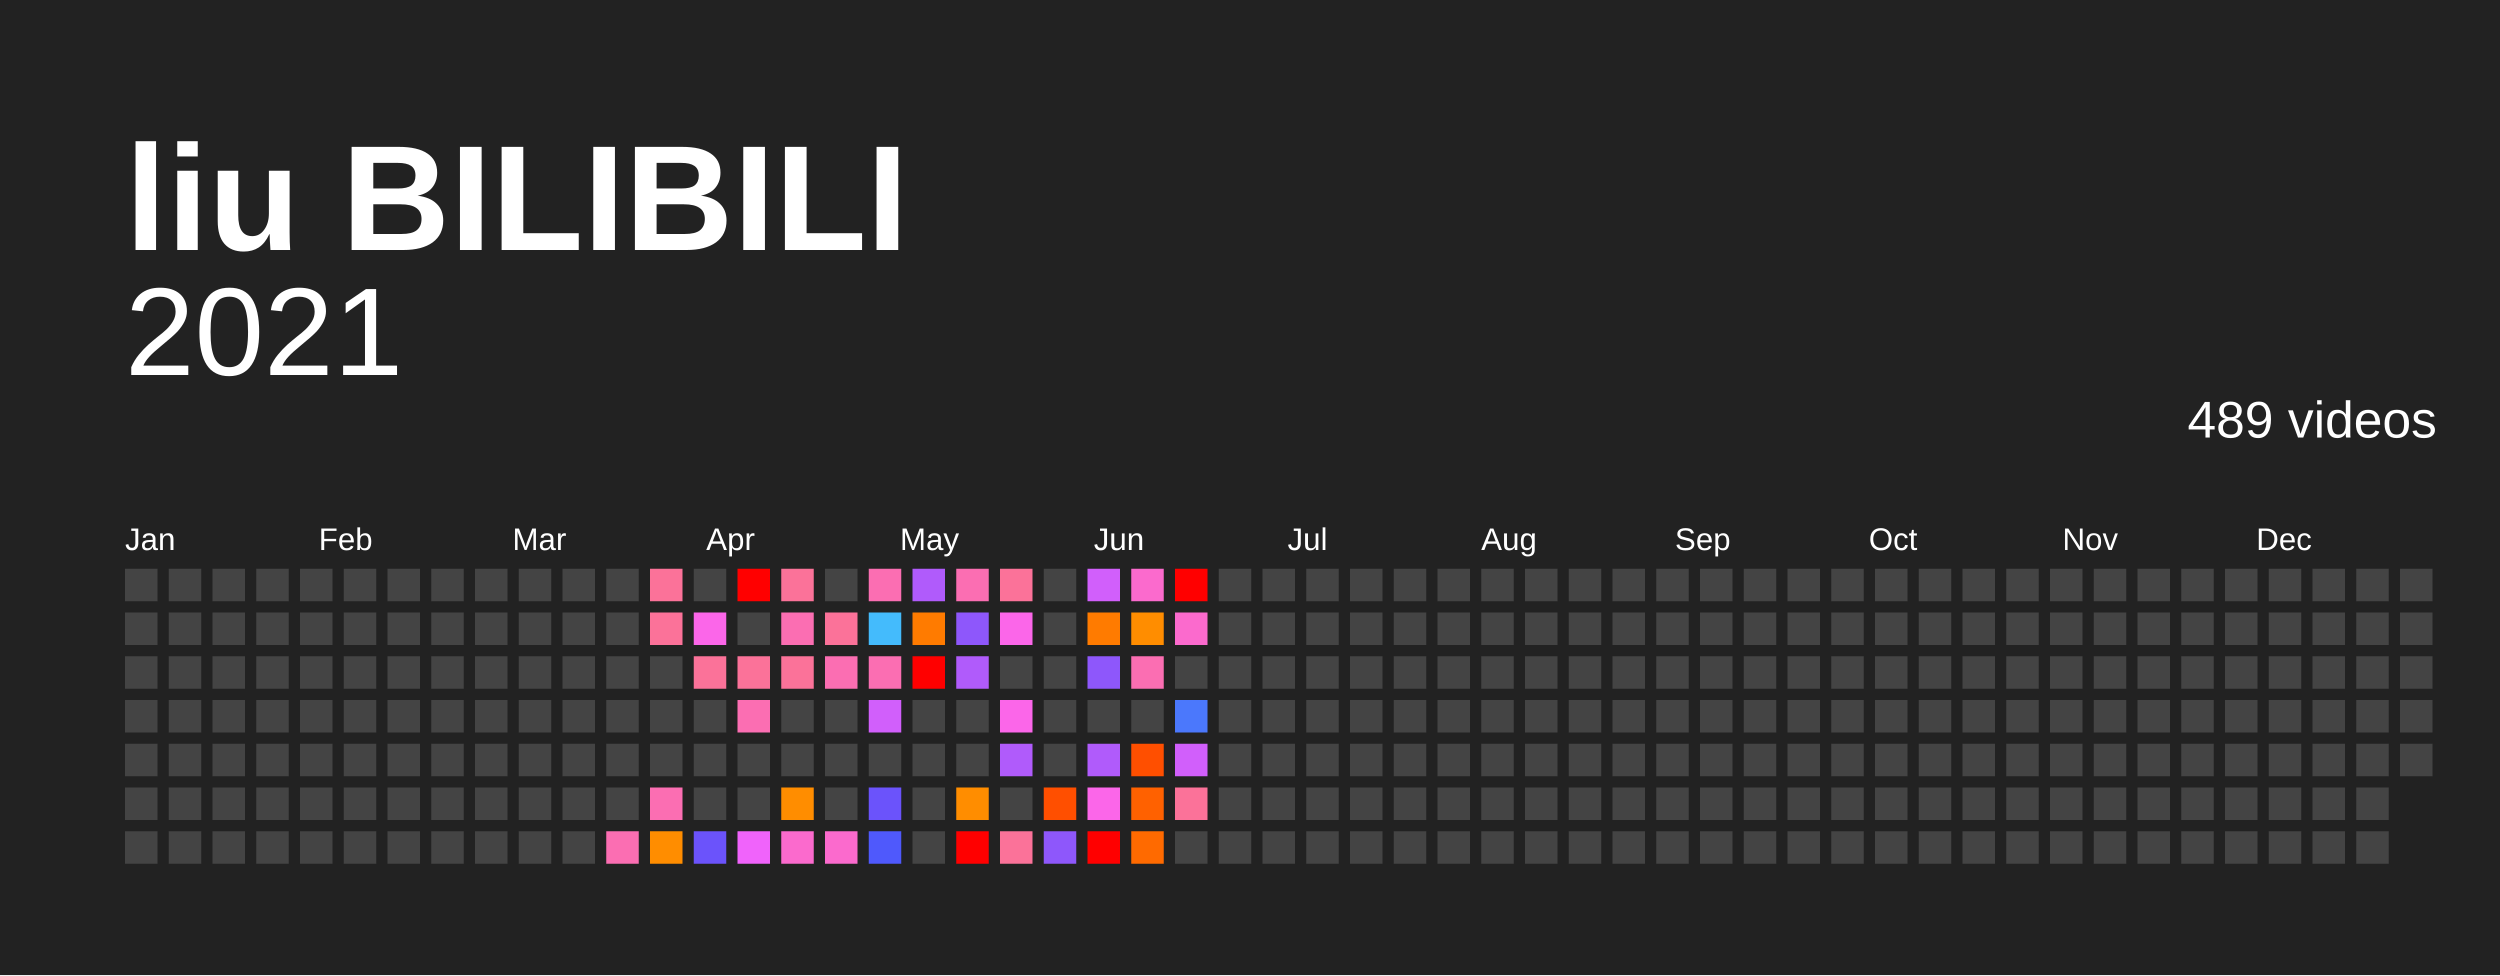
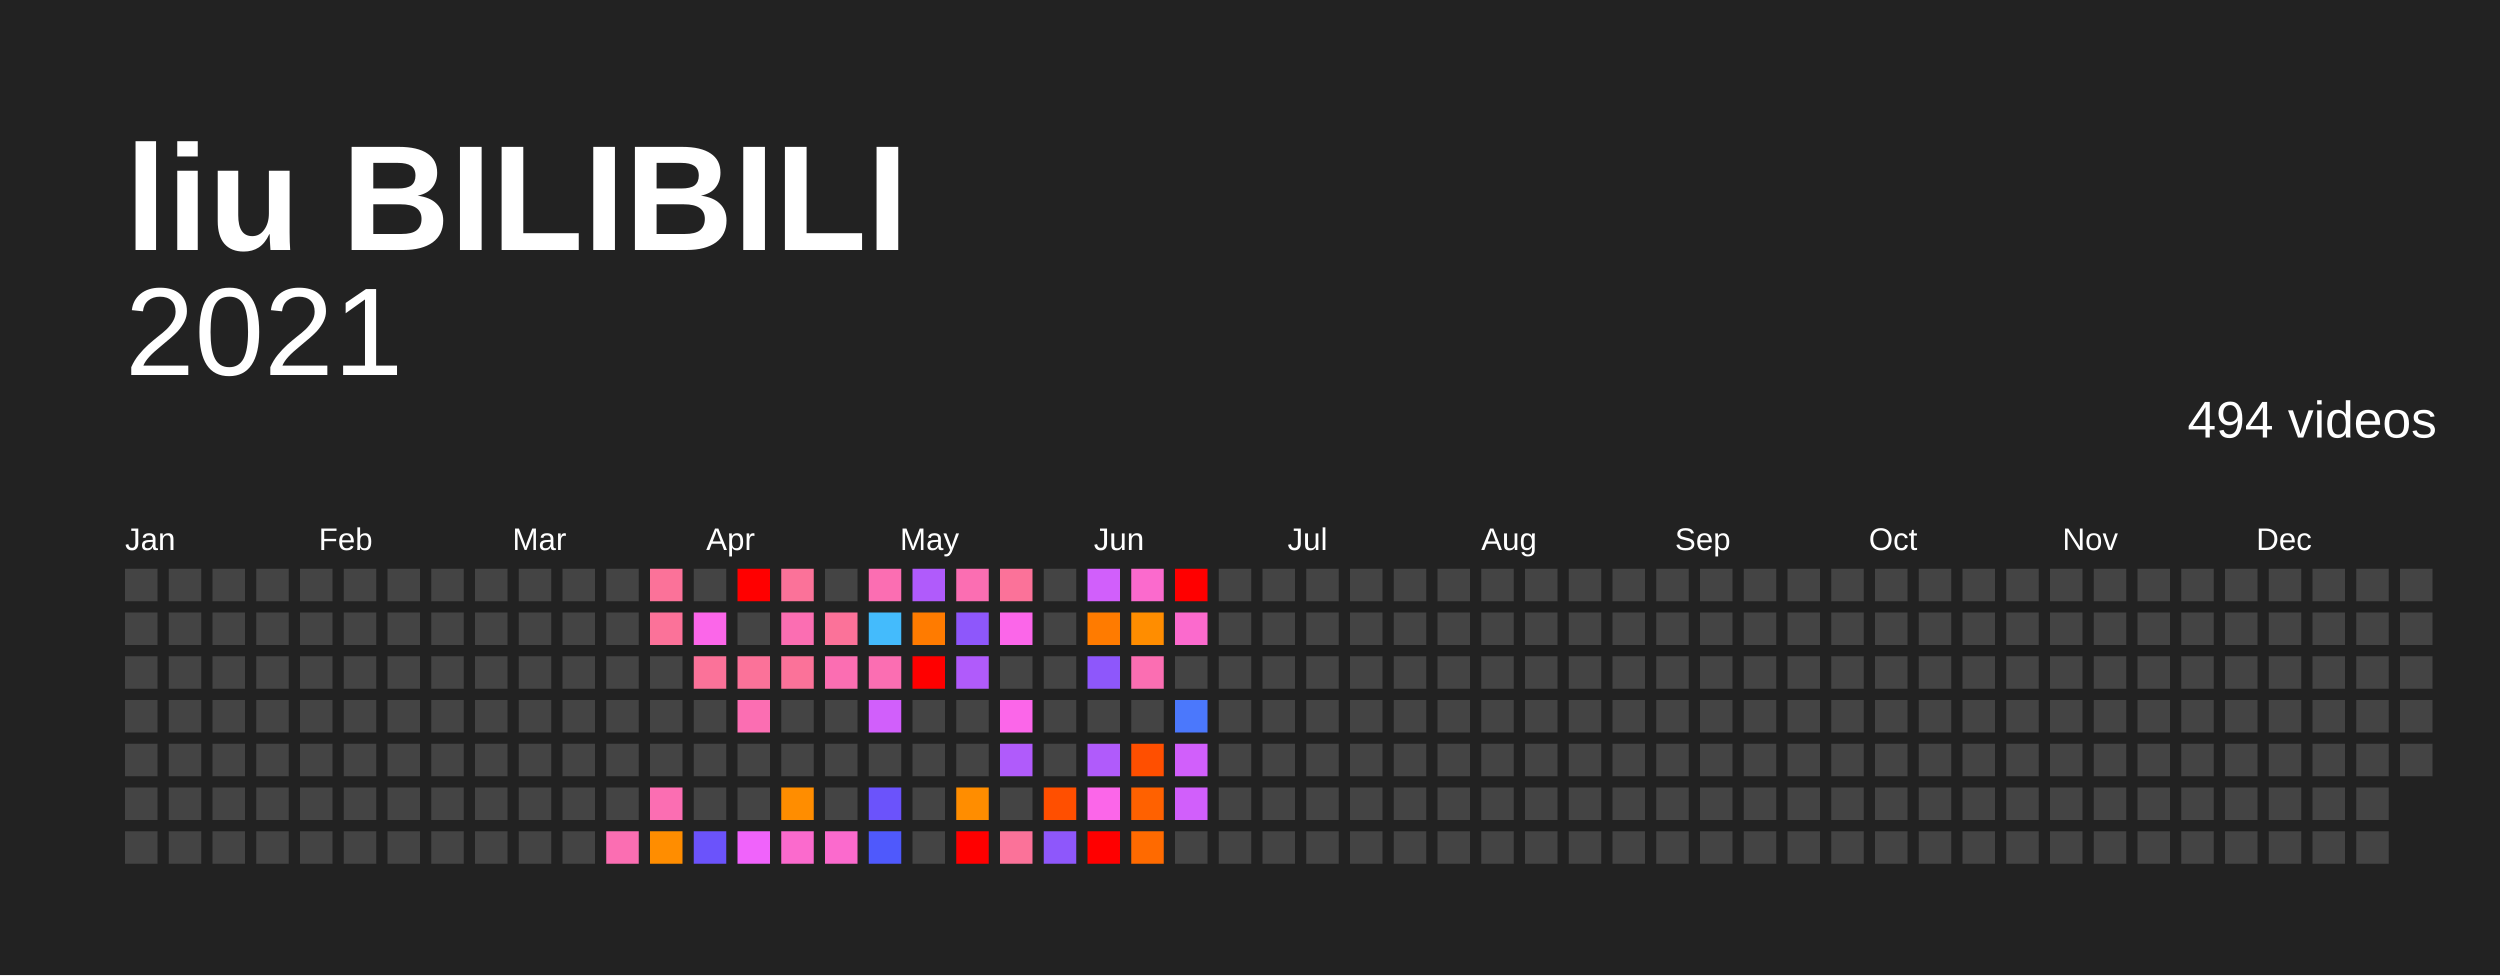
<svg xmlns="http://www.w3.org/2000/svg" baseProfile="full" height="78mm" version="1.1" viewBox="0,0,200,78" width="200mm">
  <defs />
  <rect fill="#222222" height="78" width="200" x="0" y="0" />
  <text fill="#FFFFFF" style="font-size:12px; font-family:Arial; font-weight:bold;" x="10" y="20">liu BILIBILI</text>
  <text alignment-baseline="hanging" fill="#FFFFFF" style="font-size:10.0px; font-family:Arial;" x="10" y="30">2021</text>
-   <text alignment-baseline="hanging" fill="#FFFFFF" style="font-size:4.125px; font-family:Arial;" x="175" y="35">489 videos</text>
+   <text alignment-baseline="hanging" fill="#FFFFFF" style="font-size:4.125px; font-family:Arial;" x="175" y="35">494 videos</text>
  <text fill="#FFFFFF" style="font-size:2.5px; font-family:Arial" x="10.0" y="44">Jan</text>
  <text fill="#FFFFFF" style="font-size:2.5px; font-family:Arial" x="25.5" y="44">Feb</text>
  <text fill="#FFFFFF" style="font-size:2.5px; font-family:Arial" x="41.0" y="44">Mar</text>
  <text fill="#FFFFFF" style="font-size:2.5px; font-family:Arial" x="56.5" y="44">Apr</text>
  <text fill="#FFFFFF" style="font-size:2.5px; font-family:Arial" x="72.0" y="44">May</text>
  <text fill="#FFFFFF" style="font-size:2.5px; font-family:Arial" x="87.5" y="44">Jun</text>
  <text fill="#FFFFFF" style="font-size:2.5px; font-family:Arial" x="103.0" y="44">Jul</text>
  <text fill="#FFFFFF" style="font-size:2.5px; font-family:Arial" x="118.5" y="44">Aug</text>
  <text fill="#FFFFFF" style="font-size:2.5px; font-family:Arial" x="134.0" y="44">Sep</text>
  <text fill="#FFFFFF" style="font-size:2.5px; font-family:Arial" x="149.5" y="44">Oct</text>
  <text fill="#FFFFFF" style="font-size:2.5px; font-family:Arial" x="165.0" y="44">Nov</text>
  <text fill="#FFFFFF" style="font-size:2.5px; font-family:Arial" x="180.5" y="44">Dec</text>
  <rect fill="#444444" height="2.6" width="2.6" x="10.0" y="45.5" />
  <rect fill="#444444" height="2.6" width="2.6" x="10.0" y="49.0" />
  <rect fill="#444444" height="2.6" width="2.6" x="10.0" y="52.5" />
  <rect fill="#444444" height="2.6" width="2.6" x="10.0" y="56.0" />
  <rect fill="#444444" height="2.6" width="2.6" x="10.0" y="59.5" />
  <rect fill="#444444" height="2.6" width="2.6" x="10.0" y="63.0" />
  <rect fill="#444444" height="2.6" width="2.6" x="10.0" y="66.5" />
  <rect fill="#444444" height="2.6" width="2.6" x="13.5" y="45.5" />
  <rect fill="#444444" height="2.6" width="2.6" x="13.5" y="49.0" />
  <rect fill="#444444" height="2.6" width="2.6" x="13.5" y="52.5" />
  <rect fill="#444444" height="2.6" width="2.6" x="13.5" y="56.0" />
  <rect fill="#444444" height="2.6" width="2.6" x="13.5" y="59.5" />
  <rect fill="#444444" height="2.6" width="2.6" x="13.5" y="63.0" />
  <rect fill="#444444" height="2.6" width="2.6" x="13.5" y="66.5" />
  <rect fill="#444444" height="2.6" width="2.6" x="17.0" y="45.5" />
  <rect fill="#444444" height="2.6" width="2.6" x="17.0" y="49.0" />
  <rect fill="#444444" height="2.6" width="2.6" x="17.0" y="52.5" />
  <rect fill="#444444" height="2.6" width="2.6" x="17.0" y="56.0" />
  <rect fill="#444444" height="2.6" width="2.6" x="17.0" y="59.5" />
  <rect fill="#444444" height="2.6" width="2.6" x="17.0" y="63.0" />
  <rect fill="#444444" height="2.6" width="2.6" x="17.0" y="66.5" />
  <rect fill="#444444" height="2.6" width="2.6" x="20.5" y="45.5" />
  <rect fill="#444444" height="2.6" width="2.6" x="20.5" y="49.0" />
  <rect fill="#444444" height="2.6" width="2.6" x="20.5" y="52.5" />
  <rect fill="#444444" height="2.6" width="2.6" x="20.5" y="56.0" />
  <rect fill="#444444" height="2.6" width="2.6" x="20.5" y="59.5" />
  <rect fill="#444444" height="2.6" width="2.6" x="20.5" y="63.0" />
  <rect fill="#444444" height="2.6" width="2.6" x="20.5" y="66.5" />
  <rect fill="#444444" height="2.6" width="2.6" x="24.0" y="45.5" />
  <rect fill="#444444" height="2.6" width="2.6" x="24.0" y="49.0" />
  <rect fill="#444444" height="2.6" width="2.6" x="24.0" y="52.5" />
  <rect fill="#444444" height="2.6" width="2.6" x="24.0" y="56.0" />
  <rect fill="#444444" height="2.6" width="2.6" x="24.0" y="59.5" />
  <rect fill="#444444" height="2.6" width="2.6" x="24.0" y="63.0" />
  <rect fill="#444444" height="2.6" width="2.6" x="24.0" y="66.5" />
  <rect fill="#444444" height="2.6" width="2.6" x="27.5" y="45.5" />
  <rect fill="#444444" height="2.6" width="2.6" x="27.5" y="49.0" />
  <rect fill="#444444" height="2.6" width="2.6" x="27.5" y="52.5" />
  <rect fill="#444444" height="2.6" width="2.6" x="27.5" y="56.0" />
  <rect fill="#444444" height="2.6" width="2.6" x="27.5" y="59.5" />
  <rect fill="#444444" height="2.6" width="2.6" x="27.5" y="63.0" />
  <rect fill="#444444" height="2.6" width="2.6" x="27.5" y="66.5" />
  <rect fill="#444444" height="2.6" width="2.6" x="31.0" y="45.5" />
  <rect fill="#444444" height="2.6" width="2.6" x="31.0" y="49.0" />
  <rect fill="#444444" height="2.6" width="2.6" x="31.0" y="52.5" />
  <rect fill="#444444" height="2.6" width="2.6" x="31.0" y="56.0" />
  <rect fill="#444444" height="2.6" width="2.6" x="31.0" y="59.5" />
  <rect fill="#444444" height="2.6" width="2.6" x="31.0" y="63.0" />
  <rect fill="#444444" height="2.6" width="2.6" x="31.0" y="66.5" />
  <rect fill="#444444" height="2.6" width="2.6" x="34.5" y="45.5" />
  <rect fill="#444444" height="2.6" width="2.6" x="34.5" y="49.0" />
  <rect fill="#444444" height="2.6" width="2.6" x="34.5" y="52.5" />
  <rect fill="#444444" height="2.6" width="2.6" x="34.5" y="56.0" />
  <rect fill="#444444" height="2.6" width="2.6" x="34.5" y="59.5" />
  <rect fill="#444444" height="2.6" width="2.6" x="34.5" y="63.0" />
  <rect fill="#444444" height="2.6" width="2.6" x="34.5" y="66.5" />
  <rect fill="#444444" height="2.6" width="2.6" x="38.0" y="45.5" />
  <rect fill="#444444" height="2.6" width="2.6" x="38.0" y="49.0" />
  <rect fill="#444444" height="2.6" width="2.6" x="38.0" y="52.5" />
  <rect fill="#444444" height="2.6" width="2.6" x="38.0" y="56.0" />
  <rect fill="#444444" height="2.6" width="2.6" x="38.0" y="59.5" />
  <rect fill="#444444" height="2.6" width="2.6" x="38.0" y="63.0" />
  <rect fill="#444444" height="2.6" width="2.6" x="38.0" y="66.5" />
  <rect fill="#444444" height="2.6" width="2.6" x="41.5" y="45.5" />
  <rect fill="#444444" height="2.6" width="2.6" x="41.5" y="49.0" />
  <rect fill="#444444" height="2.6" width="2.6" x="41.5" y="52.5" />
  <rect fill="#444444" height="2.6" width="2.6" x="41.5" y="56.0" />
  <rect fill="#444444" height="2.6" width="2.6" x="41.5" y="59.5" />
  <rect fill="#444444" height="2.6" width="2.6" x="41.5" y="63.0" />
  <rect fill="#444444" height="2.6" width="2.6" x="41.5" y="66.5" />
  <rect fill="#444444" height="2.6" width="2.6" x="45.0" y="45.5" />
  <rect fill="#444444" height="2.6" width="2.6" x="45.0" y="49.0" />
  <rect fill="#444444" height="2.6" width="2.6" x="45.0" y="52.5" />
  <rect fill="#444444" height="2.6" width="2.6" x="45.0" y="56.0" />
  <rect fill="#444444" height="2.6" width="2.6" x="45.0" y="59.5" />
  <rect fill="#444444" height="2.6" width="2.6" x="45.0" y="63.0" />
  <rect fill="#444444" height="2.6" width="2.6" x="45.0" y="66.5" />
  <rect fill="#444444" height="2.6" width="2.6" x="48.5" y="45.5" />
  <rect fill="#444444" height="2.6" width="2.6" x="48.5" y="49.0" />
  <rect fill="#444444" height="2.6" width="2.6" x="48.5" y="52.5" />
  <rect fill="#444444" height="2.6" width="2.6" x="48.5" y="56.0" />
  <rect fill="#444444" height="2.6" width="2.6" x="48.5" y="59.5" />
  <rect fill="#444444" height="2.6" width="2.6" x="48.5" y="63.0" />
  <rect fill="#fb6eb2" height="2.6" width="2.6" x="48.5" y="66.5" />
  <rect fill="#fb7299" height="2.6" width="2.6" x="52.0" y="45.5" />
  <rect fill="#fb7299" height="2.6" width="2.6" x="52.0" y="49.0" />
  <rect fill="#444444" height="2.6" width="2.6" x="52.0" y="52.5" />
  <rect fill="#444444" height="2.6" width="2.6" x="52.0" y="56.0" />
  <rect fill="#444444" height="2.6" width="2.6" x="52.0" y="59.5" />
  <rect fill="#fb6eb2" height="2.6" width="2.6" x="52.0" y="63.0" />
  <rect fill="#ff8d00" height="2.6" width="2.6" x="52.0" y="66.5" />
  <rect fill="#444444" height="2.6" width="2.6" x="55.5" y="45.5" />
  <rect fill="#fb66e9" height="2.6" width="2.6" x="55.5" y="49.0" />
  <rect fill="#fb7299" height="2.6" width="2.6" x="55.5" y="52.5" />
  <rect fill="#444444" height="2.6" width="2.6" x="55.5" y="56.0" />
  <rect fill="#444444" height="2.6" width="2.6" x="55.5" y="59.5" />
  <rect fill="#444444" height="2.6" width="2.6" x="55.5" y="63.0" />
  <rect fill="#6b53fb" height="2.6" width="2.6" x="55.5" y="66.5" />
  <rect fill="red" height="2.6" width="2.6" x="59.0" y="45.5" />
  <rect fill="#444444" height="2.6" width="2.6" x="59.0" y="49.0" />
  <rect fill="#fb7299" height="2.6" width="2.6" x="59.0" y="52.5" />
  <rect fill="#fb6eb2" height="2.6" width="2.6" x="59.0" y="56.0" />
  <rect fill="#444444" height="2.6" width="2.6" x="59.0" y="59.5" />
  <rect fill="#444444" height="2.6" width="2.6" x="59.0" y="63.0" />
  <rect fill="#f063fb" height="2.6" width="2.6" x="59.0" y="66.5" />
  <rect fill="#fb7299" height="2.6" width="2.6" x="62.5" y="45.5" />
  <rect fill="#fb6eb2" height="2.6" width="2.6" x="62.5" y="49.0" />
  <rect fill="#fb7299" height="2.6" width="2.6" x="62.5" y="52.5" />
  <rect fill="#444444" height="2.6" width="2.6" x="62.5" y="56.0" />
  <rect fill="#444444" height="2.6" width="2.6" x="62.5" y="59.5" />
  <rect fill="#ff8d00" height="2.6" width="2.6" x="62.5" y="63.0" />
  <rect fill="#fb6acd" height="2.6" width="2.6" x="62.5" y="66.5" />
  <rect fill="#444444" height="2.6" width="2.6" x="66.0" y="45.5" />
  <rect fill="#fb7299" height="2.6" width="2.6" x="66.0" y="49.0" />
  <rect fill="#fb6eb2" height="2.6" width="2.6" x="66.0" y="52.5" />
  <rect fill="#444444" height="2.6" width="2.6" x="66.0" y="56.0" />
  <rect fill="#444444" height="2.6" width="2.6" x="66.0" y="59.5" />
  <rect fill="#444444" height="2.6" width="2.6" x="66.0" y="63.0" />
  <rect fill="#fb6acd" height="2.6" width="2.6" x="66.0" y="66.5" />
  <rect fill="#fb6eb2" height="2.6" width="2.6" x="69.5" y="45.5" />
  <rect fill="#44bbfc" height="2.6" width="2.6" x="69.5" y="49.0" />
  <rect fill="#fb6eb2" height="2.6" width="2.6" x="69.5" y="52.5" />
  <rect fill="#d15ffb" height="2.6" width="2.6" x="69.5" y="56.0" />
  <rect fill="#444444" height="2.6" width="2.6" x="69.5" y="59.5" />
  <rect fill="#6b53fb" height="2.6" width="2.6" x="69.5" y="63.0" />
  <rect fill="#4f59fc" height="2.6" width="2.6" x="69.5" y="66.5" />
  <rect fill="#b05bfb" height="2.6" width="2.6" x="73.0" y="45.5" />
  <rect fill="#ff7b00" height="2.6" width="2.6" x="73.0" y="49.0" />
  <rect fill="red" height="2.6" width="2.6" x="73.0" y="52.5" />
  <rect fill="#444444" height="2.6" width="2.6" x="73.0" y="56.0" />
  <rect fill="#444444" height="2.6" width="2.6" x="73.0" y="59.5" />
  <rect fill="#444444" height="2.6" width="2.6" x="73.0" y="63.0" />
  <rect fill="#444444" height="2.6" width="2.6" x="73.0" y="66.5" />
  <rect fill="#fb6eb2" height="2.6" width="2.6" x="76.5" y="45.5" />
  <rect fill="#8e57fb" height="2.6" width="2.6" x="76.5" y="49.0" />
  <rect fill="#b05bfb" height="2.6" width="2.6" x="76.5" y="52.5" />
  <rect fill="#444444" height="2.6" width="2.6" x="76.5" y="56.0" />
  <rect fill="#444444" height="2.6" width="2.6" x="76.5" y="59.5" />
  <rect fill="#ff8d00" height="2.6" width="2.6" x="76.5" y="63.0" />
  <rect fill="red" height="2.6" width="2.6" x="76.5" y="66.5" />
  <rect fill="#fb7299" height="2.6" width="2.6" x="80.0" y="45.5" />
  <rect fill="#fb66e9" height="2.6" width="2.6" x="80.0" y="49.0" />
  <rect fill="#444444" height="2.6" width="2.6" x="80.0" y="52.5" />
  <rect fill="#fb66e9" height="2.6" width="2.6" x="80.0" y="56.0" />
  <rect fill="#b05bfb" height="2.6" width="2.6" x="80.0" y="59.5" />
  <rect fill="#444444" height="2.6" width="2.6" x="80.0" y="63.0" />
  <rect fill="#fb7299" height="2.6" width="2.6" x="80.0" y="66.5" />
  <rect fill="#444444" height="2.6" width="2.6" x="83.5" y="45.5" />
  <rect fill="#444444" height="2.6" width="2.6" x="83.5" y="49.0" />
  <rect fill="#444444" height="2.6" width="2.6" x="83.5" y="52.5" />
  <rect fill="#444444" height="2.6" width="2.6" x="83.5" y="56.0" />
  <rect fill="#444444" height="2.6" width="2.6" x="83.5" y="59.5" />
  <rect fill="#ff4f00" height="2.6" width="2.6" x="83.5" y="63.0" />
  <rect fill="#8e57fb" height="2.6" width="2.6" x="83.5" y="66.5" />
  <rect fill="#d15ffb" height="2.6" width="2.6" x="87.0" y="45.5" />
  <rect fill="#ff7b00" height="2.6" width="2.6" x="87.0" y="49.0" />
  <rect fill="#8e57fb" height="2.6" width="2.6" x="87.0" y="52.5" />
  <rect fill="#444444" height="2.6" width="2.6" x="87.0" y="56.0" />
  <rect fill="#b05bfb" height="2.6" width="2.6" x="87.0" y="59.5" />
  <rect fill="#fb66e9" height="2.6" width="2.6" x="87.0" y="63.0" />
  <rect fill="red" height="2.6" width="2.6" x="87.0" y="66.5" />
  <rect fill="#fb6acd" height="2.6" width="2.6" x="90.5" y="45.5" />
  <rect fill="#ff8d00" height="2.6" width="2.6" x="90.5" y="49.0" />
  <rect fill="#fb6eb2" height="2.6" width="2.6" x="90.5" y="52.5" />
  <rect fill="#444444" height="2.6" width="2.6" x="90.5" y="56.0" />
  <rect fill="#ff4f00" height="2.6" width="2.6" x="90.5" y="59.5" />
  <rect fill="#ff6100" height="2.6" width="2.6" x="90.5" y="63.0" />
  <rect fill="#ff6a00" height="2.6" width="2.6" x="90.5" y="66.5" />
  <rect fill="red" height="2.6" width="2.6" x="94.0" y="45.5" />
  <rect fill="#fb6acd" height="2.6" width="2.6" x="94.0" y="49.0" />
  <rect fill="#444444" height="2.6" width="2.6" x="94.0" y="52.5" />
  <rect fill="#4b78fc" height="2.6" width="2.6" x="94.0" y="56.0" />
  <rect fill="#d15ffb" height="2.6" width="2.6" x="94.0" y="59.5" />
-   <rect fill="#fb7299" height="2.6" width="2.6" x="94.0" y="63.0" />
+   <rect fill="#d15ffb" height="2.6" width="2.6" x="94.0" y="63.0" />
  <rect fill="#444444" height="2.6" width="2.6" x="94.0" y="66.5" />
  <rect fill="#444444" height="2.6" width="2.6" x="97.5" y="45.5" />
  <rect fill="#444444" height="2.6" width="2.6" x="97.5" y="49.0" />
  <rect fill="#444444" height="2.6" width="2.6" x="97.5" y="52.5" />
  <rect fill="#444444" height="2.6" width="2.6" x="97.5" y="56.0" />
  <rect fill="#444444" height="2.6" width="2.6" x="97.5" y="59.5" />
  <rect fill="#444444" height="2.6" width="2.6" x="97.5" y="63.0" />
  <rect fill="#444444" height="2.6" width="2.6" x="97.5" y="66.5" />
  <rect fill="#444444" height="2.6" width="2.6" x="101.0" y="45.5" />
  <rect fill="#444444" height="2.6" width="2.6" x="101.0" y="49.0" />
  <rect fill="#444444" height="2.6" width="2.6" x="101.0" y="52.5" />
  <rect fill="#444444" height="2.6" width="2.6" x="101.0" y="56.0" />
  <rect fill="#444444" height="2.6" width="2.6" x="101.0" y="59.5" />
  <rect fill="#444444" height="2.6" width="2.6" x="101.0" y="63.0" />
  <rect fill="#444444" height="2.6" width="2.6" x="101.0" y="66.5" />
  <rect fill="#444444" height="2.6" width="2.6" x="104.5" y="45.5" />
  <rect fill="#444444" height="2.6" width="2.6" x="104.5" y="49.0" />
  <rect fill="#444444" height="2.6" width="2.6" x="104.5" y="52.5" />
  <rect fill="#444444" height="2.6" width="2.6" x="104.5" y="56.0" />
  <rect fill="#444444" height="2.6" width="2.6" x="104.5" y="59.5" />
  <rect fill="#444444" height="2.6" width="2.6" x="104.5" y="63.0" />
  <rect fill="#444444" height="2.6" width="2.6" x="104.5" y="66.5" />
  <rect fill="#444444" height="2.6" width="2.6" x="108.0" y="45.5" />
  <rect fill="#444444" height="2.6" width="2.6" x="108.0" y="49.0" />
  <rect fill="#444444" height="2.6" width="2.6" x="108.0" y="52.5" />
  <rect fill="#444444" height="2.6" width="2.6" x="108.0" y="56.0" />
  <rect fill="#444444" height="2.6" width="2.6" x="108.0" y="59.5" />
  <rect fill="#444444" height="2.6" width="2.6" x="108.0" y="63.0" />
  <rect fill="#444444" height="2.6" width="2.6" x="108.0" y="66.5" />
  <rect fill="#444444" height="2.6" width="2.6" x="111.5" y="45.5" />
  <rect fill="#444444" height="2.6" width="2.6" x="111.5" y="49.0" />
  <rect fill="#444444" height="2.6" width="2.6" x="111.5" y="52.5" />
  <rect fill="#444444" height="2.6" width="2.6" x="111.5" y="56.0" />
  <rect fill="#444444" height="2.6" width="2.6" x="111.5" y="59.5" />
  <rect fill="#444444" height="2.6" width="2.6" x="111.5" y="63.0" />
  <rect fill="#444444" height="2.6" width="2.6" x="111.5" y="66.5" />
  <rect fill="#444444" height="2.6" width="2.6" x="115.0" y="45.5" />
  <rect fill="#444444" height="2.6" width="2.6" x="115.0" y="49.0" />
  <rect fill="#444444" height="2.6" width="2.6" x="115.0" y="52.5" />
  <rect fill="#444444" height="2.6" width="2.6" x="115.0" y="56.0" />
  <rect fill="#444444" height="2.6" width="2.6" x="115.0" y="59.5" />
  <rect fill="#444444" height="2.6" width="2.6" x="115.0" y="63.0" />
  <rect fill="#444444" height="2.6" width="2.6" x="115.0" y="66.5" />
  <rect fill="#444444" height="2.6" width="2.6" x="118.5" y="45.5" />
  <rect fill="#444444" height="2.6" width="2.6" x="118.5" y="49.0" />
  <rect fill="#444444" height="2.6" width="2.6" x="118.5" y="52.5" />
  <rect fill="#444444" height="2.6" width="2.6" x="118.5" y="56.0" />
  <rect fill="#444444" height="2.6" width="2.6" x="118.5" y="59.5" />
  <rect fill="#444444" height="2.6" width="2.6" x="118.5" y="63.0" />
  <rect fill="#444444" height="2.6" width="2.6" x="118.5" y="66.5" />
  <rect fill="#444444" height="2.6" width="2.6" x="122.0" y="45.5" />
  <rect fill="#444444" height="2.6" width="2.6" x="122.0" y="49.0" />
  <rect fill="#444444" height="2.6" width="2.6" x="122.0" y="52.5" />
  <rect fill="#444444" height="2.6" width="2.6" x="122.0" y="56.0" />
  <rect fill="#444444" height="2.6" width="2.6" x="122.0" y="59.5" />
  <rect fill="#444444" height="2.6" width="2.6" x="122.0" y="63.0" />
  <rect fill="#444444" height="2.6" width="2.6" x="122.0" y="66.5" />
  <rect fill="#444444" height="2.6" width="2.6" x="125.5" y="45.5" />
  <rect fill="#444444" height="2.6" width="2.6" x="125.5" y="49.0" />
  <rect fill="#444444" height="2.6" width="2.6" x="125.5" y="52.5" />
  <rect fill="#444444" height="2.6" width="2.6" x="125.5" y="56.0" />
  <rect fill="#444444" height="2.6" width="2.6" x="125.5" y="59.5" />
  <rect fill="#444444" height="2.6" width="2.6" x="125.5" y="63.0" />
  <rect fill="#444444" height="2.6" width="2.6" x="125.5" y="66.5" />
  <rect fill="#444444" height="2.6" width="2.6" x="129.0" y="45.5" />
  <rect fill="#444444" height="2.6" width="2.6" x="129.0" y="49.0" />
  <rect fill="#444444" height="2.6" width="2.6" x="129.0" y="52.5" />
  <rect fill="#444444" height="2.6" width="2.6" x="129.0" y="56.0" />
  <rect fill="#444444" height="2.6" width="2.6" x="129.0" y="59.5" />
  <rect fill="#444444" height="2.6" width="2.6" x="129.0" y="63.0" />
  <rect fill="#444444" height="2.6" width="2.6" x="129.0" y="66.5" />
  <rect fill="#444444" height="2.6" width="2.6" x="132.5" y="45.5" />
  <rect fill="#444444" height="2.6" width="2.6" x="132.5" y="49.0" />
  <rect fill="#444444" height="2.6" width="2.6" x="132.5" y="52.5" />
  <rect fill="#444444" height="2.6" width="2.6" x="132.5" y="56.0" />
  <rect fill="#444444" height="2.6" width="2.6" x="132.5" y="59.5" />
  <rect fill="#444444" height="2.6" width="2.6" x="132.5" y="63.0" />
  <rect fill="#444444" height="2.6" width="2.6" x="132.5" y="66.5" />
  <rect fill="#444444" height="2.6" width="2.6" x="136.0" y="45.5" />
  <rect fill="#444444" height="2.6" width="2.6" x="136.0" y="49.0" />
  <rect fill="#444444" height="2.6" width="2.6" x="136.0" y="52.5" />
  <rect fill="#444444" height="2.6" width="2.6" x="136.0" y="56.0" />
  <rect fill="#444444" height="2.6" width="2.6" x="136.0" y="59.5" />
  <rect fill="#444444" height="2.6" width="2.6" x="136.0" y="63.0" />
  <rect fill="#444444" height="2.6" width="2.6" x="136.0" y="66.5" />
  <rect fill="#444444" height="2.6" width="2.6" x="139.5" y="45.5" />
  <rect fill="#444444" height="2.6" width="2.6" x="139.5" y="49.0" />
  <rect fill="#444444" height="2.6" width="2.6" x="139.5" y="52.5" />
  <rect fill="#444444" height="2.6" width="2.6" x="139.5" y="56.0" />
  <rect fill="#444444" height="2.6" width="2.6" x="139.5" y="59.5" />
  <rect fill="#444444" height="2.6" width="2.6" x="139.5" y="63.0" />
  <rect fill="#444444" height="2.6" width="2.6" x="139.5" y="66.5" />
  <rect fill="#444444" height="2.6" width="2.6" x="143.0" y="45.5" />
  <rect fill="#444444" height="2.6" width="2.6" x="143.0" y="49.0" />
  <rect fill="#444444" height="2.6" width="2.6" x="143.0" y="52.5" />
  <rect fill="#444444" height="2.6" width="2.6" x="143.0" y="56.0" />
  <rect fill="#444444" height="2.6" width="2.6" x="143.0" y="59.5" />
  <rect fill="#444444" height="2.6" width="2.6" x="143.0" y="63.0" />
  <rect fill="#444444" height="2.6" width="2.6" x="143.0" y="66.5" />
  <rect fill="#444444" height="2.6" width="2.6" x="146.5" y="45.5" />
  <rect fill="#444444" height="2.6" width="2.6" x="146.5" y="49.0" />
  <rect fill="#444444" height="2.6" width="2.6" x="146.5" y="52.5" />
  <rect fill="#444444" height="2.6" width="2.6" x="146.5" y="56.0" />
  <rect fill="#444444" height="2.6" width="2.6" x="146.5" y="59.5" />
  <rect fill="#444444" height="2.6" width="2.6" x="146.5" y="63.0" />
  <rect fill="#444444" height="2.6" width="2.6" x="146.5" y="66.5" />
  <rect fill="#444444" height="2.6" width="2.6" x="150.0" y="45.5" />
  <rect fill="#444444" height="2.6" width="2.6" x="150.0" y="49.0" />
  <rect fill="#444444" height="2.6" width="2.6" x="150.0" y="52.5" />
  <rect fill="#444444" height="2.6" width="2.6" x="150.0" y="56.0" />
  <rect fill="#444444" height="2.6" width="2.6" x="150.0" y="59.5" />
  <rect fill="#444444" height="2.6" width="2.6" x="150.0" y="63.0" />
  <rect fill="#444444" height="2.6" width="2.6" x="150.0" y="66.5" />
  <rect fill="#444444" height="2.6" width="2.6" x="153.5" y="45.5" />
  <rect fill="#444444" height="2.6" width="2.6" x="153.5" y="49.0" />
  <rect fill="#444444" height="2.6" width="2.6" x="153.5" y="52.5" />
  <rect fill="#444444" height="2.6" width="2.6" x="153.5" y="56.0" />
  <rect fill="#444444" height="2.6" width="2.6" x="153.5" y="59.5" />
  <rect fill="#444444" height="2.6" width="2.6" x="153.5" y="63.0" />
  <rect fill="#444444" height="2.6" width="2.6" x="153.5" y="66.5" />
  <rect fill="#444444" height="2.6" width="2.6" x="157.0" y="45.5" />
  <rect fill="#444444" height="2.6" width="2.6" x="157.0" y="49.0" />
  <rect fill="#444444" height="2.6" width="2.6" x="157.0" y="52.5" />
  <rect fill="#444444" height="2.6" width="2.6" x="157.0" y="56.0" />
  <rect fill="#444444" height="2.6" width="2.6" x="157.0" y="59.5" />
  <rect fill="#444444" height="2.6" width="2.6" x="157.0" y="63.0" />
  <rect fill="#444444" height="2.6" width="2.6" x="157.0" y="66.5" />
  <rect fill="#444444" height="2.6" width="2.6" x="160.5" y="45.5" />
  <rect fill="#444444" height="2.6" width="2.6" x="160.5" y="49.0" />
  <rect fill="#444444" height="2.6" width="2.6" x="160.5" y="52.5" />
  <rect fill="#444444" height="2.6" width="2.6" x="160.5" y="56.0" />
  <rect fill="#444444" height="2.6" width="2.6" x="160.5" y="59.5" />
  <rect fill="#444444" height="2.6" width="2.6" x="160.5" y="63.0" />
  <rect fill="#444444" height="2.6" width="2.6" x="160.5" y="66.5" />
  <rect fill="#444444" height="2.6" width="2.6" x="164.0" y="45.5" />
  <rect fill="#444444" height="2.6" width="2.6" x="164.0" y="49.0" />
  <rect fill="#444444" height="2.6" width="2.6" x="164.0" y="52.5" />
  <rect fill="#444444" height="2.6" width="2.6" x="164.0" y="56.0" />
  <rect fill="#444444" height="2.6" width="2.6" x="164.0" y="59.5" />
  <rect fill="#444444" height="2.6" width="2.6" x="164.0" y="63.0" />
  <rect fill="#444444" height="2.6" width="2.6" x="164.0" y="66.5" />
  <rect fill="#444444" height="2.6" width="2.6" x="167.5" y="45.5" />
  <rect fill="#444444" height="2.6" width="2.6" x="167.5" y="49.0" />
  <rect fill="#444444" height="2.6" width="2.6" x="167.5" y="52.5" />
  <rect fill="#444444" height="2.6" width="2.6" x="167.5" y="56.0" />
  <rect fill="#444444" height="2.6" width="2.6" x="167.5" y="59.5" />
  <rect fill="#444444" height="2.6" width="2.6" x="167.5" y="63.0" />
  <rect fill="#444444" height="2.6" width="2.6" x="167.5" y="66.5" />
  <rect fill="#444444" height="2.6" width="2.6" x="171.0" y="45.5" />
  <rect fill="#444444" height="2.6" width="2.6" x="171.0" y="49.0" />
  <rect fill="#444444" height="2.6" width="2.6" x="171.0" y="52.5" />
  <rect fill="#444444" height="2.6" width="2.6" x="171.0" y="56.0" />
  <rect fill="#444444" height="2.6" width="2.6" x="171.0" y="59.5" />
  <rect fill="#444444" height="2.6" width="2.6" x="171.0" y="63.0" />
  <rect fill="#444444" height="2.6" width="2.6" x="171.0" y="66.5" />
  <rect fill="#444444" height="2.6" width="2.6" x="174.5" y="45.5" />
  <rect fill="#444444" height="2.6" width="2.6" x="174.5" y="49.0" />
  <rect fill="#444444" height="2.6" width="2.6" x="174.5" y="52.5" />
  <rect fill="#444444" height="2.6" width="2.6" x="174.5" y="56.0" />
  <rect fill="#444444" height="2.6" width="2.6" x="174.5" y="59.5" />
  <rect fill="#444444" height="2.6" width="2.6" x="174.5" y="63.0" />
  <rect fill="#444444" height="2.6" width="2.6" x="174.5" y="66.5" />
  <rect fill="#444444" height="2.6" width="2.6" x="178.0" y="45.5" />
  <rect fill="#444444" height="2.6" width="2.6" x="178.0" y="49.0" />
  <rect fill="#444444" height="2.6" width="2.6" x="178.0" y="52.5" />
  <rect fill="#444444" height="2.6" width="2.6" x="178.0" y="56.0" />
  <rect fill="#444444" height="2.6" width="2.6" x="178.0" y="59.5" />
  <rect fill="#444444" height="2.6" width="2.6" x="178.0" y="63.0" />
  <rect fill="#444444" height="2.6" width="2.6" x="178.0" y="66.5" />
  <rect fill="#444444" height="2.6" width="2.6" x="181.5" y="45.5" />
  <rect fill="#444444" height="2.6" width="2.6" x="181.5" y="49.0" />
  <rect fill="#444444" height="2.6" width="2.6" x="181.5" y="52.5" />
  <rect fill="#444444" height="2.6" width="2.6" x="181.5" y="56.0" />
  <rect fill="#444444" height="2.6" width="2.6" x="181.5" y="59.5" />
  <rect fill="#444444" height="2.6" width="2.6" x="181.5" y="63.0" />
  <rect fill="#444444" height="2.6" width="2.6" x="181.5" y="66.5" />
  <rect fill="#444444" height="2.6" width="2.6" x="185.0" y="45.5" />
  <rect fill="#444444" height="2.6" width="2.6" x="185.0" y="49.0" />
  <rect fill="#444444" height="2.6" width="2.6" x="185.0" y="52.5" />
  <rect fill="#444444" height="2.6" width="2.6" x="185.0" y="56.0" />
  <rect fill="#444444" height="2.6" width="2.6" x="185.0" y="59.5" />
  <rect fill="#444444" height="2.6" width="2.6" x="185.0" y="63.0" />
  <rect fill="#444444" height="2.6" width="2.6" x="185.0" y="66.5" />
  <rect fill="#444444" height="2.6" width="2.6" x="188.5" y="45.5" />
  <rect fill="#444444" height="2.6" width="2.6" x="188.5" y="49.0" />
  <rect fill="#444444" height="2.6" width="2.6" x="188.5" y="52.5" />
  <rect fill="#444444" height="2.6" width="2.6" x="188.5" y="56.0" />
  <rect fill="#444444" height="2.6" width="2.6" x="188.5" y="59.5" />
  <rect fill="#444444" height="2.6" width="2.6" x="188.5" y="63.0" />
  <rect fill="#444444" height="2.6" width="2.6" x="188.5" y="66.5" />
  <rect fill="#444444" height="2.6" width="2.6" x="192.0" y="45.5" />
  <rect fill="#444444" height="2.6" width="2.6" x="192.0" y="49.0" />
  <rect fill="#444444" height="2.6" width="2.6" x="192.0" y="52.5" />
  <rect fill="#444444" height="2.6" width="2.6" x="192.0" y="56.0" />
  <rect fill="#444444" height="2.6" width="2.6" x="192.0" y="59.5" />
</svg>
